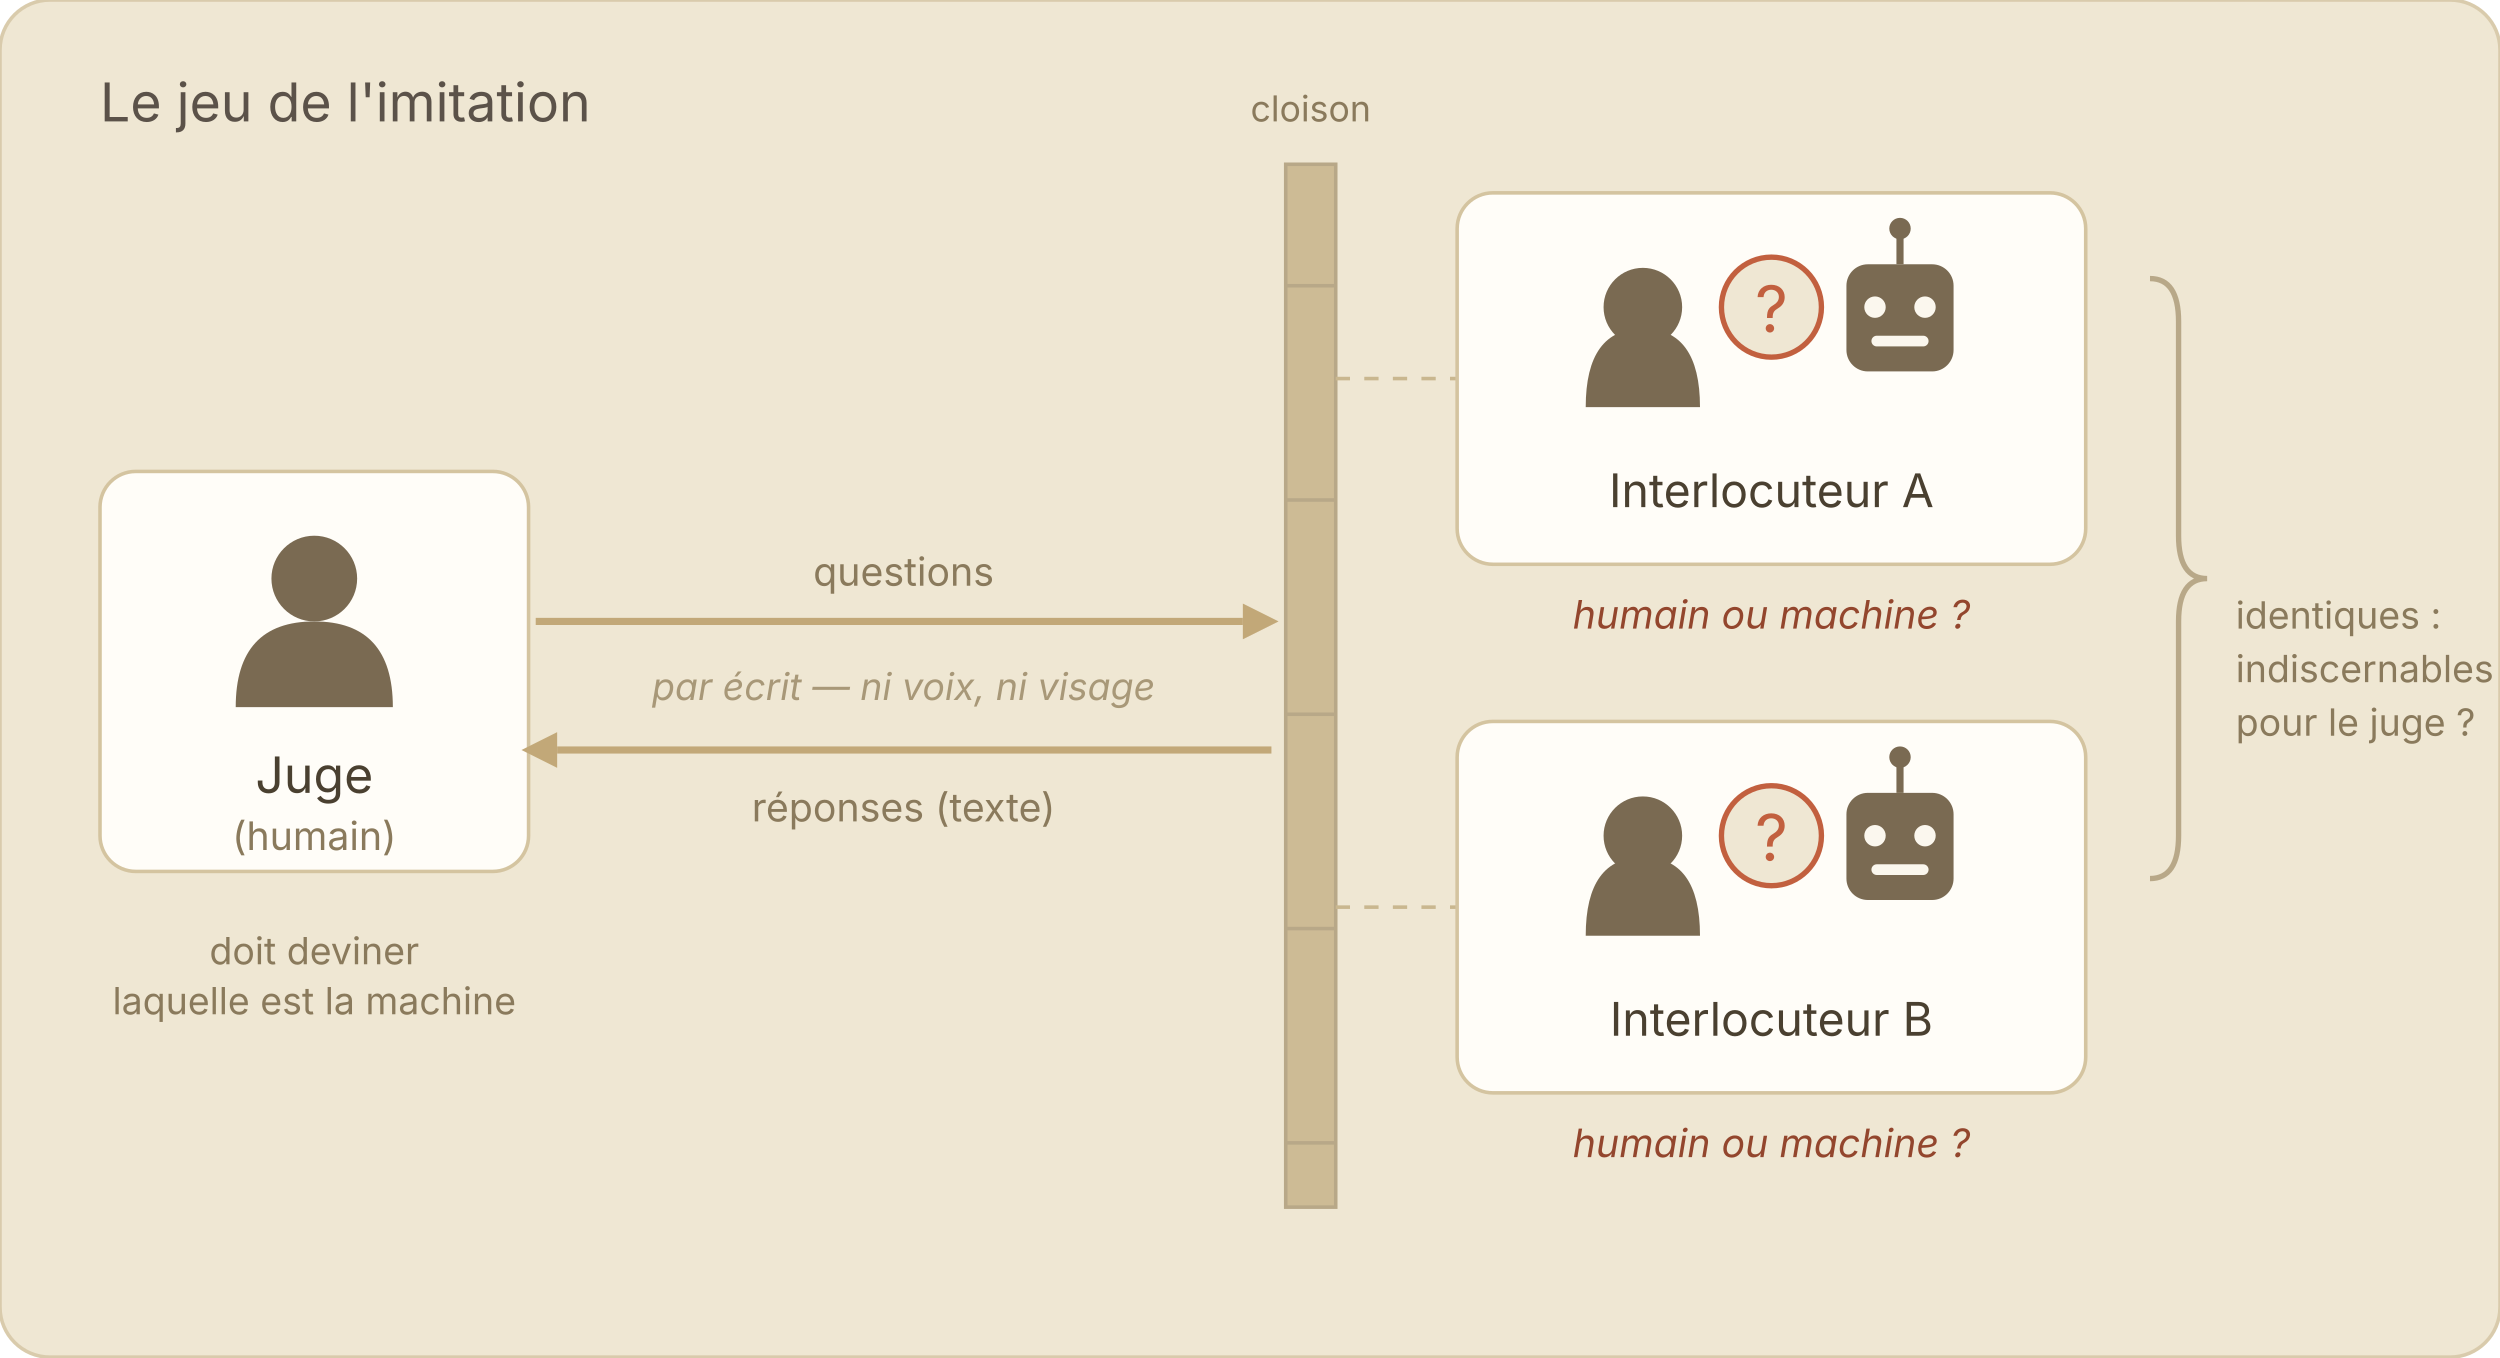
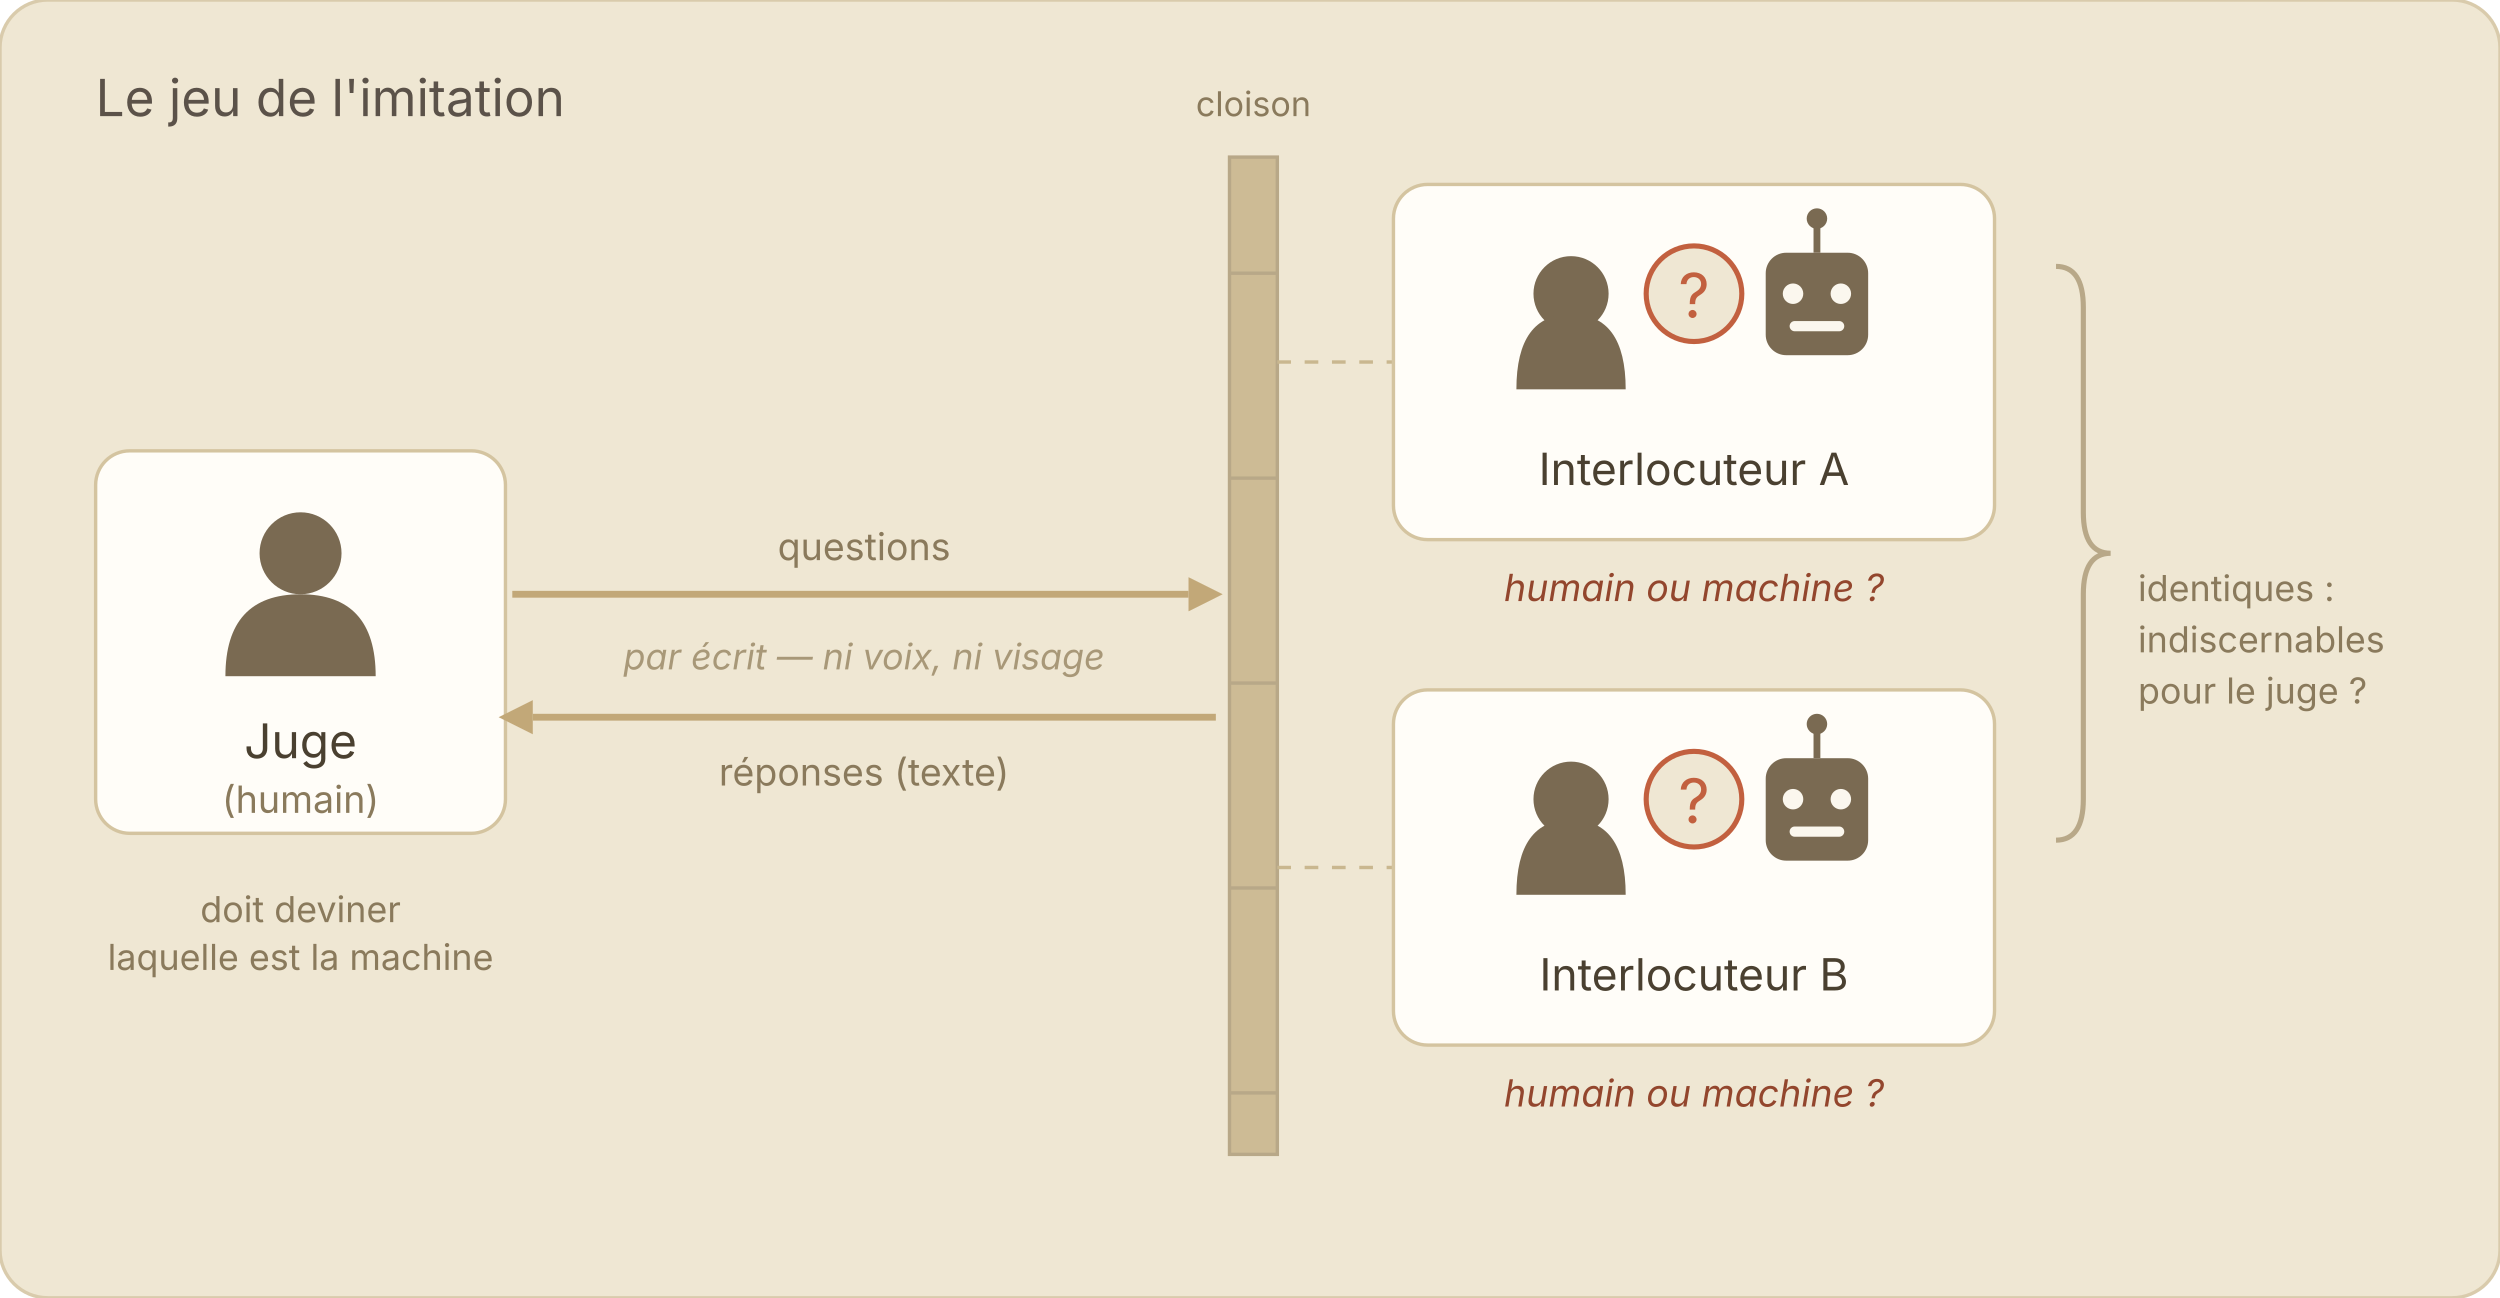
- <svg xmlns="http://www.w3.org/2000/svg" viewBox="0 0 700 380" role="img" font-family="system-ui, -apple-system, sans-serif">
-   <rect x="0" y="0" width="700" height="380" rx="14" fill="#efe7d3" stroke="#d9cbac" />
+ <svg xmlns="http://www.w3.org/2000/svg" viewBox="0 0 732 380" role="img" font-family="system-ui, -apple-system, sans-serif">
+   <rect x="0" y="0" width="732" height="380" rx="14" fill="#efe7d3" stroke="#d9cbac" />
  <text x="28" y="34" font-size="15" fill="#5b5249" text-anchor="start">Le jeu de l'imitation</text>
  <rect x="28" y="132" width="120" height="112" rx="10" fill="#fffdf8" stroke="#d4c4a0" />
  <circle cx="88" cy="162" r="12" fill="#7a6a52" />
  <path d="M 66 198 q 0 -24 22 -24 q 22 0 22 24 Z" fill="#7a6a52" />
  <text x="88" y="222" font-size="14" fill="#4a4030" text-anchor="middle">Juge</text>
  <text x="88" y="238" font-size="11" fill="#8a7a5c" text-anchor="middle">(humain)</text>
  <text x="88" y="270" font-size="10.5" fill="#8a7a5c" text-anchor="middle">doit deviner</text>
  <text x="88" y="284" font-size="10.5" fill="#8a7a5c" text-anchor="middle">laquelle est la machine</text>
  <text x="253" y="164" font-size="11" fill="#8a7a5c" text-anchor="middle">questions</text>
  <line x1="150" y1="174" x2="348" y2="174" stroke="#c2a878" stroke-width="2" />
  <polygon points="358,174 348,169 348,179" fill="#c2a878" />
  <text x="253" y="196" font-size="10.5" fill="#a89878" text-anchor="middle" font-style="italic">par écrit — ni voix, ni visage</text>
  <line x1="356" y1="210" x2="156" y2="210" stroke="#c2a878" stroke-width="2" />
  <polygon points="146,210 156,205 156,215" fill="#c2a878" />
  <text x="253" y="230" font-size="11" fill="#8a7a5c" text-anchor="middle">réponses (texte)</text>
  <text x="367" y="34" font-size="10" fill="#8a7a5c" text-anchor="middle">cloison</text>
  <rect x="360" y="46" width="14" height="292" fill="#cdbb95" stroke="#b8a888" />
  <line x1="360" y1="80" x2="374" y2="80" stroke="#b8a888" />
  <line x1="360" y1="140" x2="374" y2="140" stroke="#b8a888" />
  <line x1="360" y1="200" x2="374" y2="200" stroke="#b8a888" />
  <line x1="360" y1="260" x2="374" y2="260" stroke="#b8a888" />
  <line x1="360" y1="320" x2="374" y2="320" stroke="#b8a888" />
  <line x1="374" y1="106" x2="408" y2="106" stroke="#c9b78f" stroke-dasharray="4 4" />
  <line x1="374" y1="254" x2="408" y2="254" stroke="#c9b78f" stroke-dasharray="4 4" />
  <rect x="408" y="54" width="176" height="104" rx="10" fill="#fffdf8" stroke="#d4c4a0" />
  <circle cx="460" cy="86" r="11" fill="#7a6a52" />
  <path d="M 444 114 q 0 -22 16 -22 q 16 0 16 22 Z" fill="#7a6a52" />
  <line x1="532" y1="74" x2="532" y2="66" stroke="#7a6a52" stroke-width="2" />
  <circle cx="532" cy="64" r="3" fill="#7a6a52" />
  <rect x="517" y="74" width="30" height="30" rx="6" fill="#7a6a52" />
  <circle cx="525" cy="86" r="3" fill="#fbf7ee" />
  <circle cx="539" cy="86" r="3" fill="#fbf7ee" />
  <rect x="524" y="94" width="16" height="3" rx="1.5" fill="#fbf7ee" />
  <circle cx="496" cy="86" r="14" fill="#efe7d3" stroke="#c2603f" stroke-width="1.5" />
  <text x="496" y="93" font-size="18" fill="#c2603f" text-anchor="middle">?</text>
  <text x="496" y="142" font-size="13" fill="#4a4030" text-anchor="middle">Interlocuteur A</text>
  <text x="496" y="176" font-size="11" fill="#93462d" text-anchor="middle" font-style="italic">humain ou machine ?</text>
  <rect x="408" y="202" width="176" height="104" rx="10" fill="#fffdf8" stroke="#d4c4a0" />
  <circle cx="460" cy="234" r="11" fill="#7a6a52" />
  <path d="M 444 262 q 0 -22 16 -22 q 16 0 16 22 Z" fill="#7a6a52" />
  <line x1="532" y1="222" x2="532" y2="214" stroke="#7a6a52" stroke-width="2" />
  <circle cx="532" cy="212" r="3" fill="#7a6a52" />
  <rect x="517" y="222" width="30" height="30" rx="6" fill="#7a6a52" />
  <circle cx="525" cy="234" r="3" fill="#fbf7ee" />
  <circle cx="539" cy="234" r="3" fill="#fbf7ee" />
  <rect x="524" y="242" width="16" height="3" rx="1.5" fill="#fbf7ee" />
  <circle cx="496" cy="234" r="14" fill="#efe7d3" stroke="#c2603f" stroke-width="1.5" />
  <text x="496" y="241" font-size="18" fill="#c2603f" text-anchor="middle">?</text>
  <text x="496" y="290" font-size="13" fill="#4a4030" text-anchor="middle">Interlocuteur B</text>
  <text x="496" y="324" font-size="11" fill="#93462d" text-anchor="middle" font-style="italic">humain ou machine ?</text>
  <path d="M 602 78 q 8 0 8 12 v 60 q 0 12 8 12 q -8 0 -8 12 v 60 q 0 12 -8 12" fill="none" stroke="#b8a888" stroke-width="1.5" />
  <text x="626" y="176" font-size="10.5" fill="#8a7a5c" text-anchor="start">identiques :</text>
  <text x="626" y="191" font-size="10.5" fill="#8a7a5c" text-anchor="start">indiscernables</text>
  <text x="626" y="206" font-size="10.5" fill="#8a7a5c" text-anchor="start">pour le juge ?</text>
</svg>
